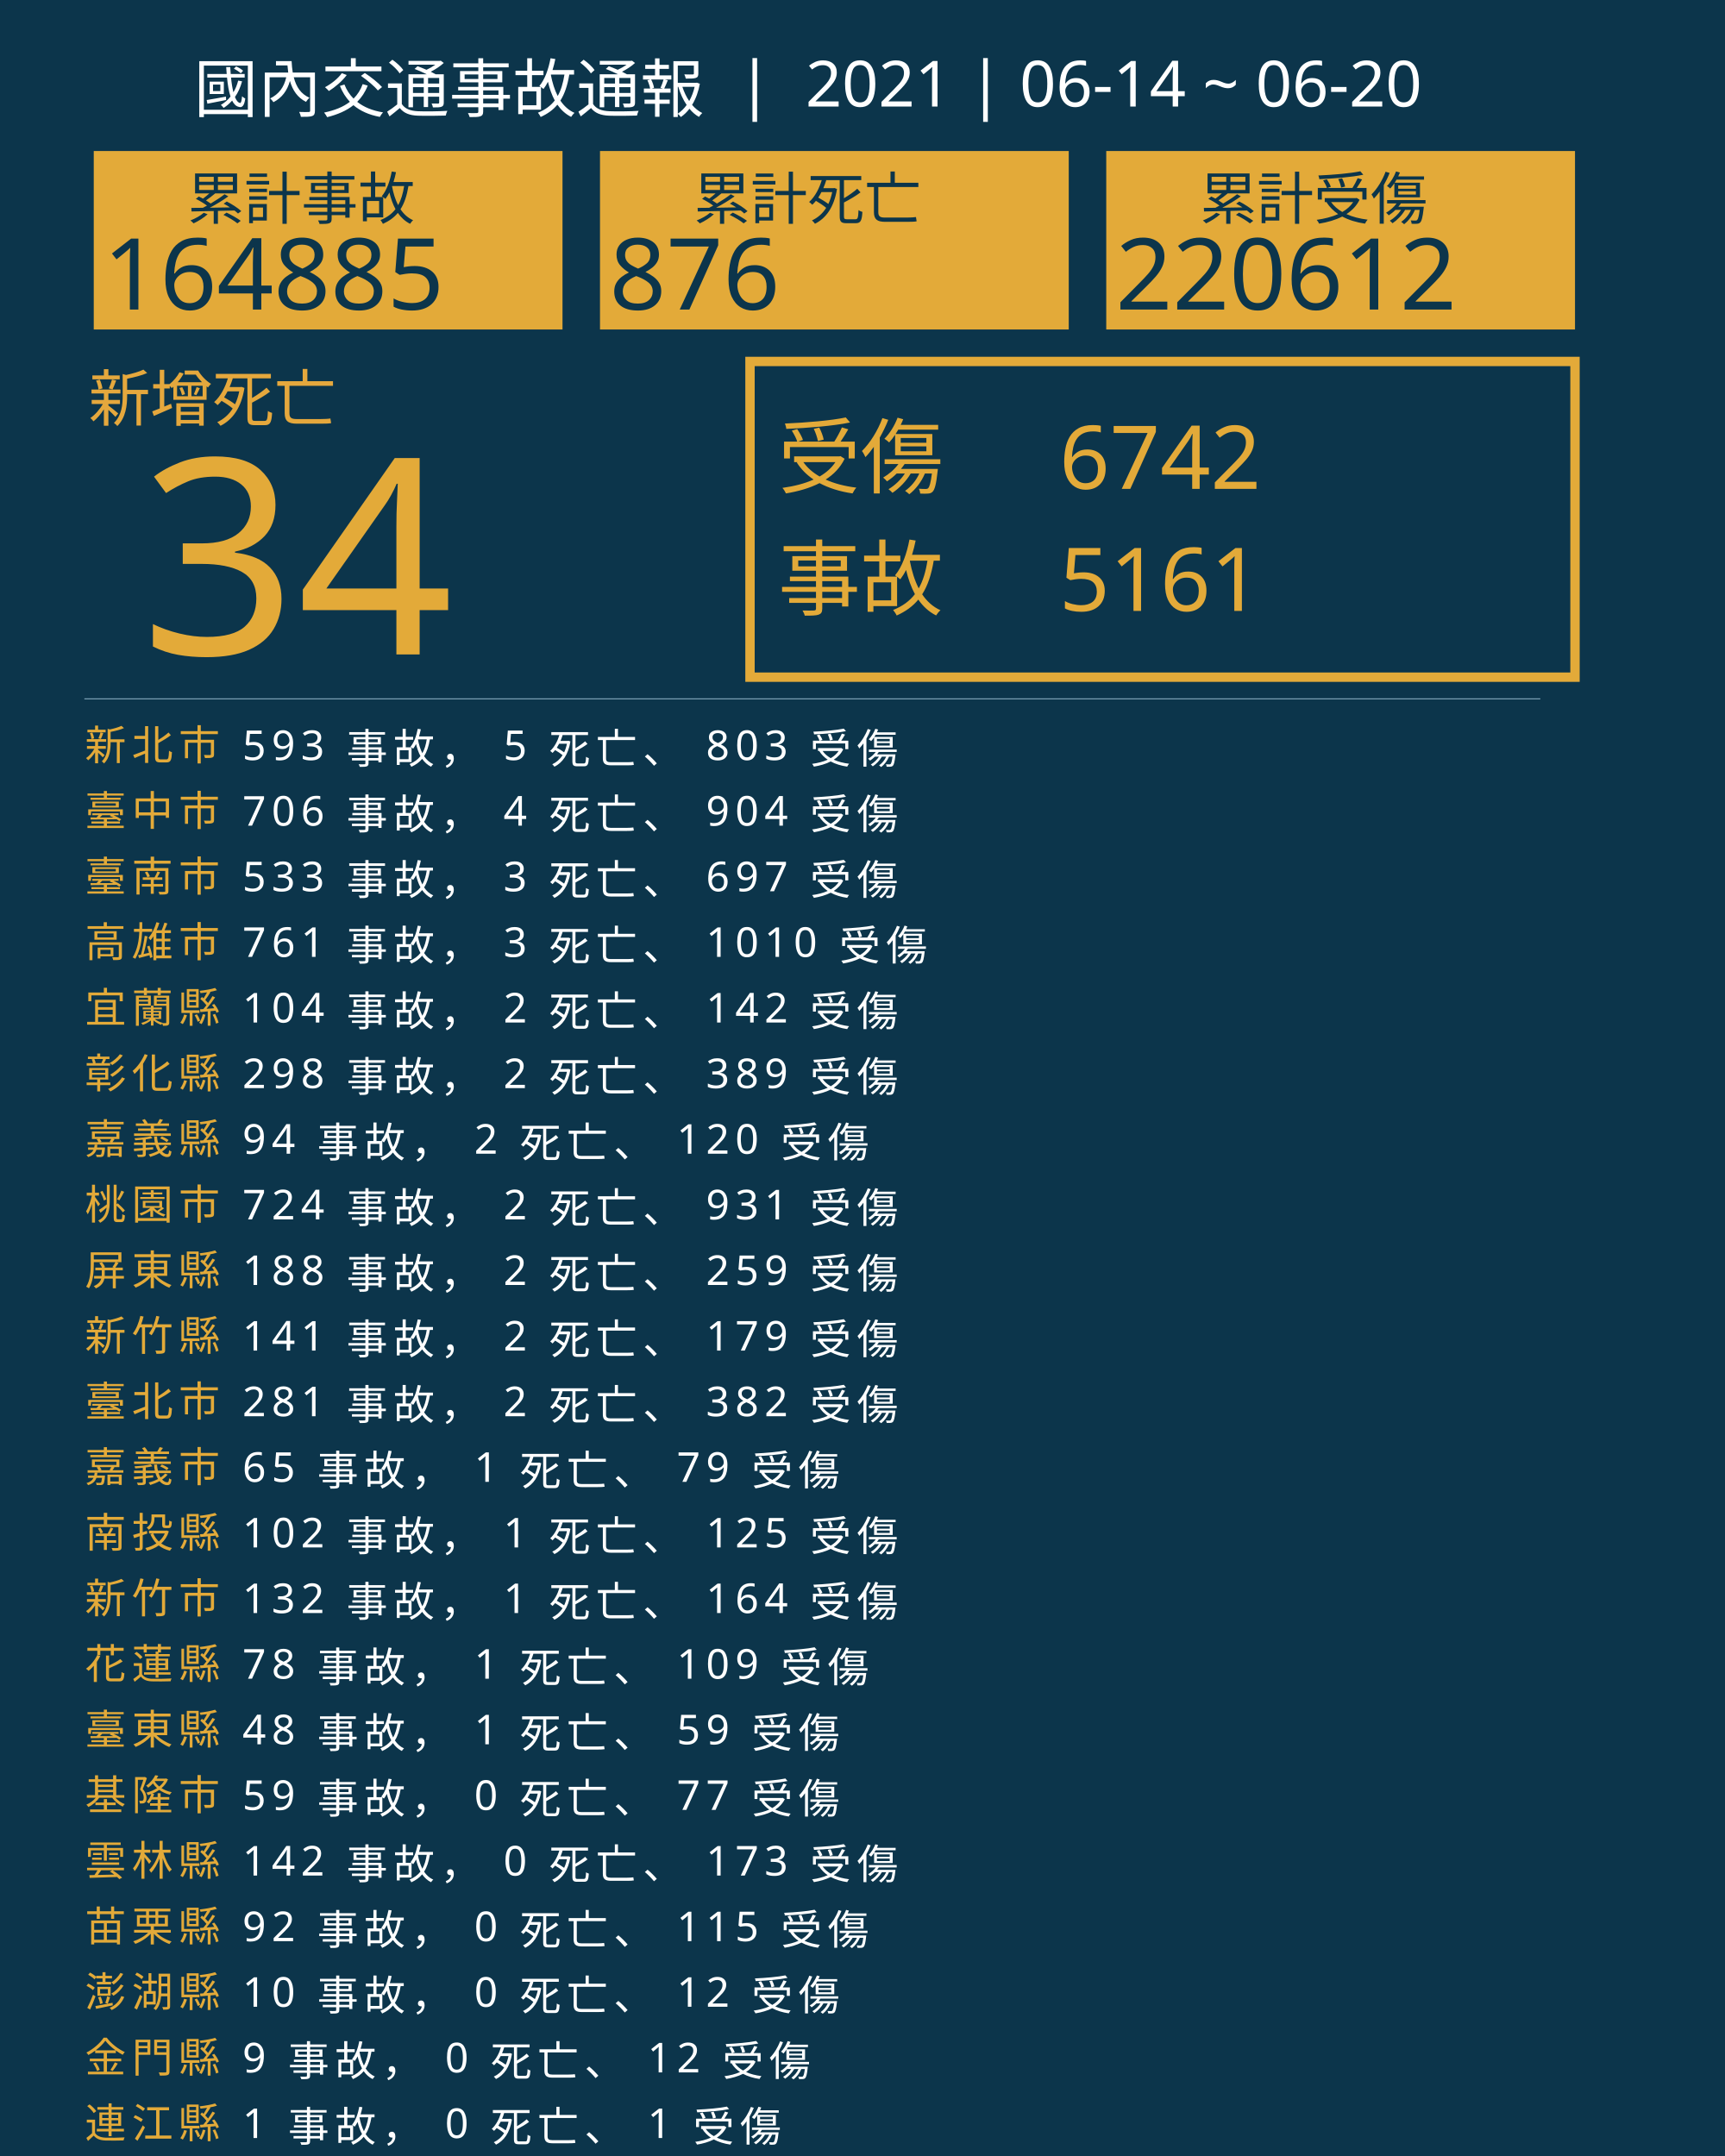
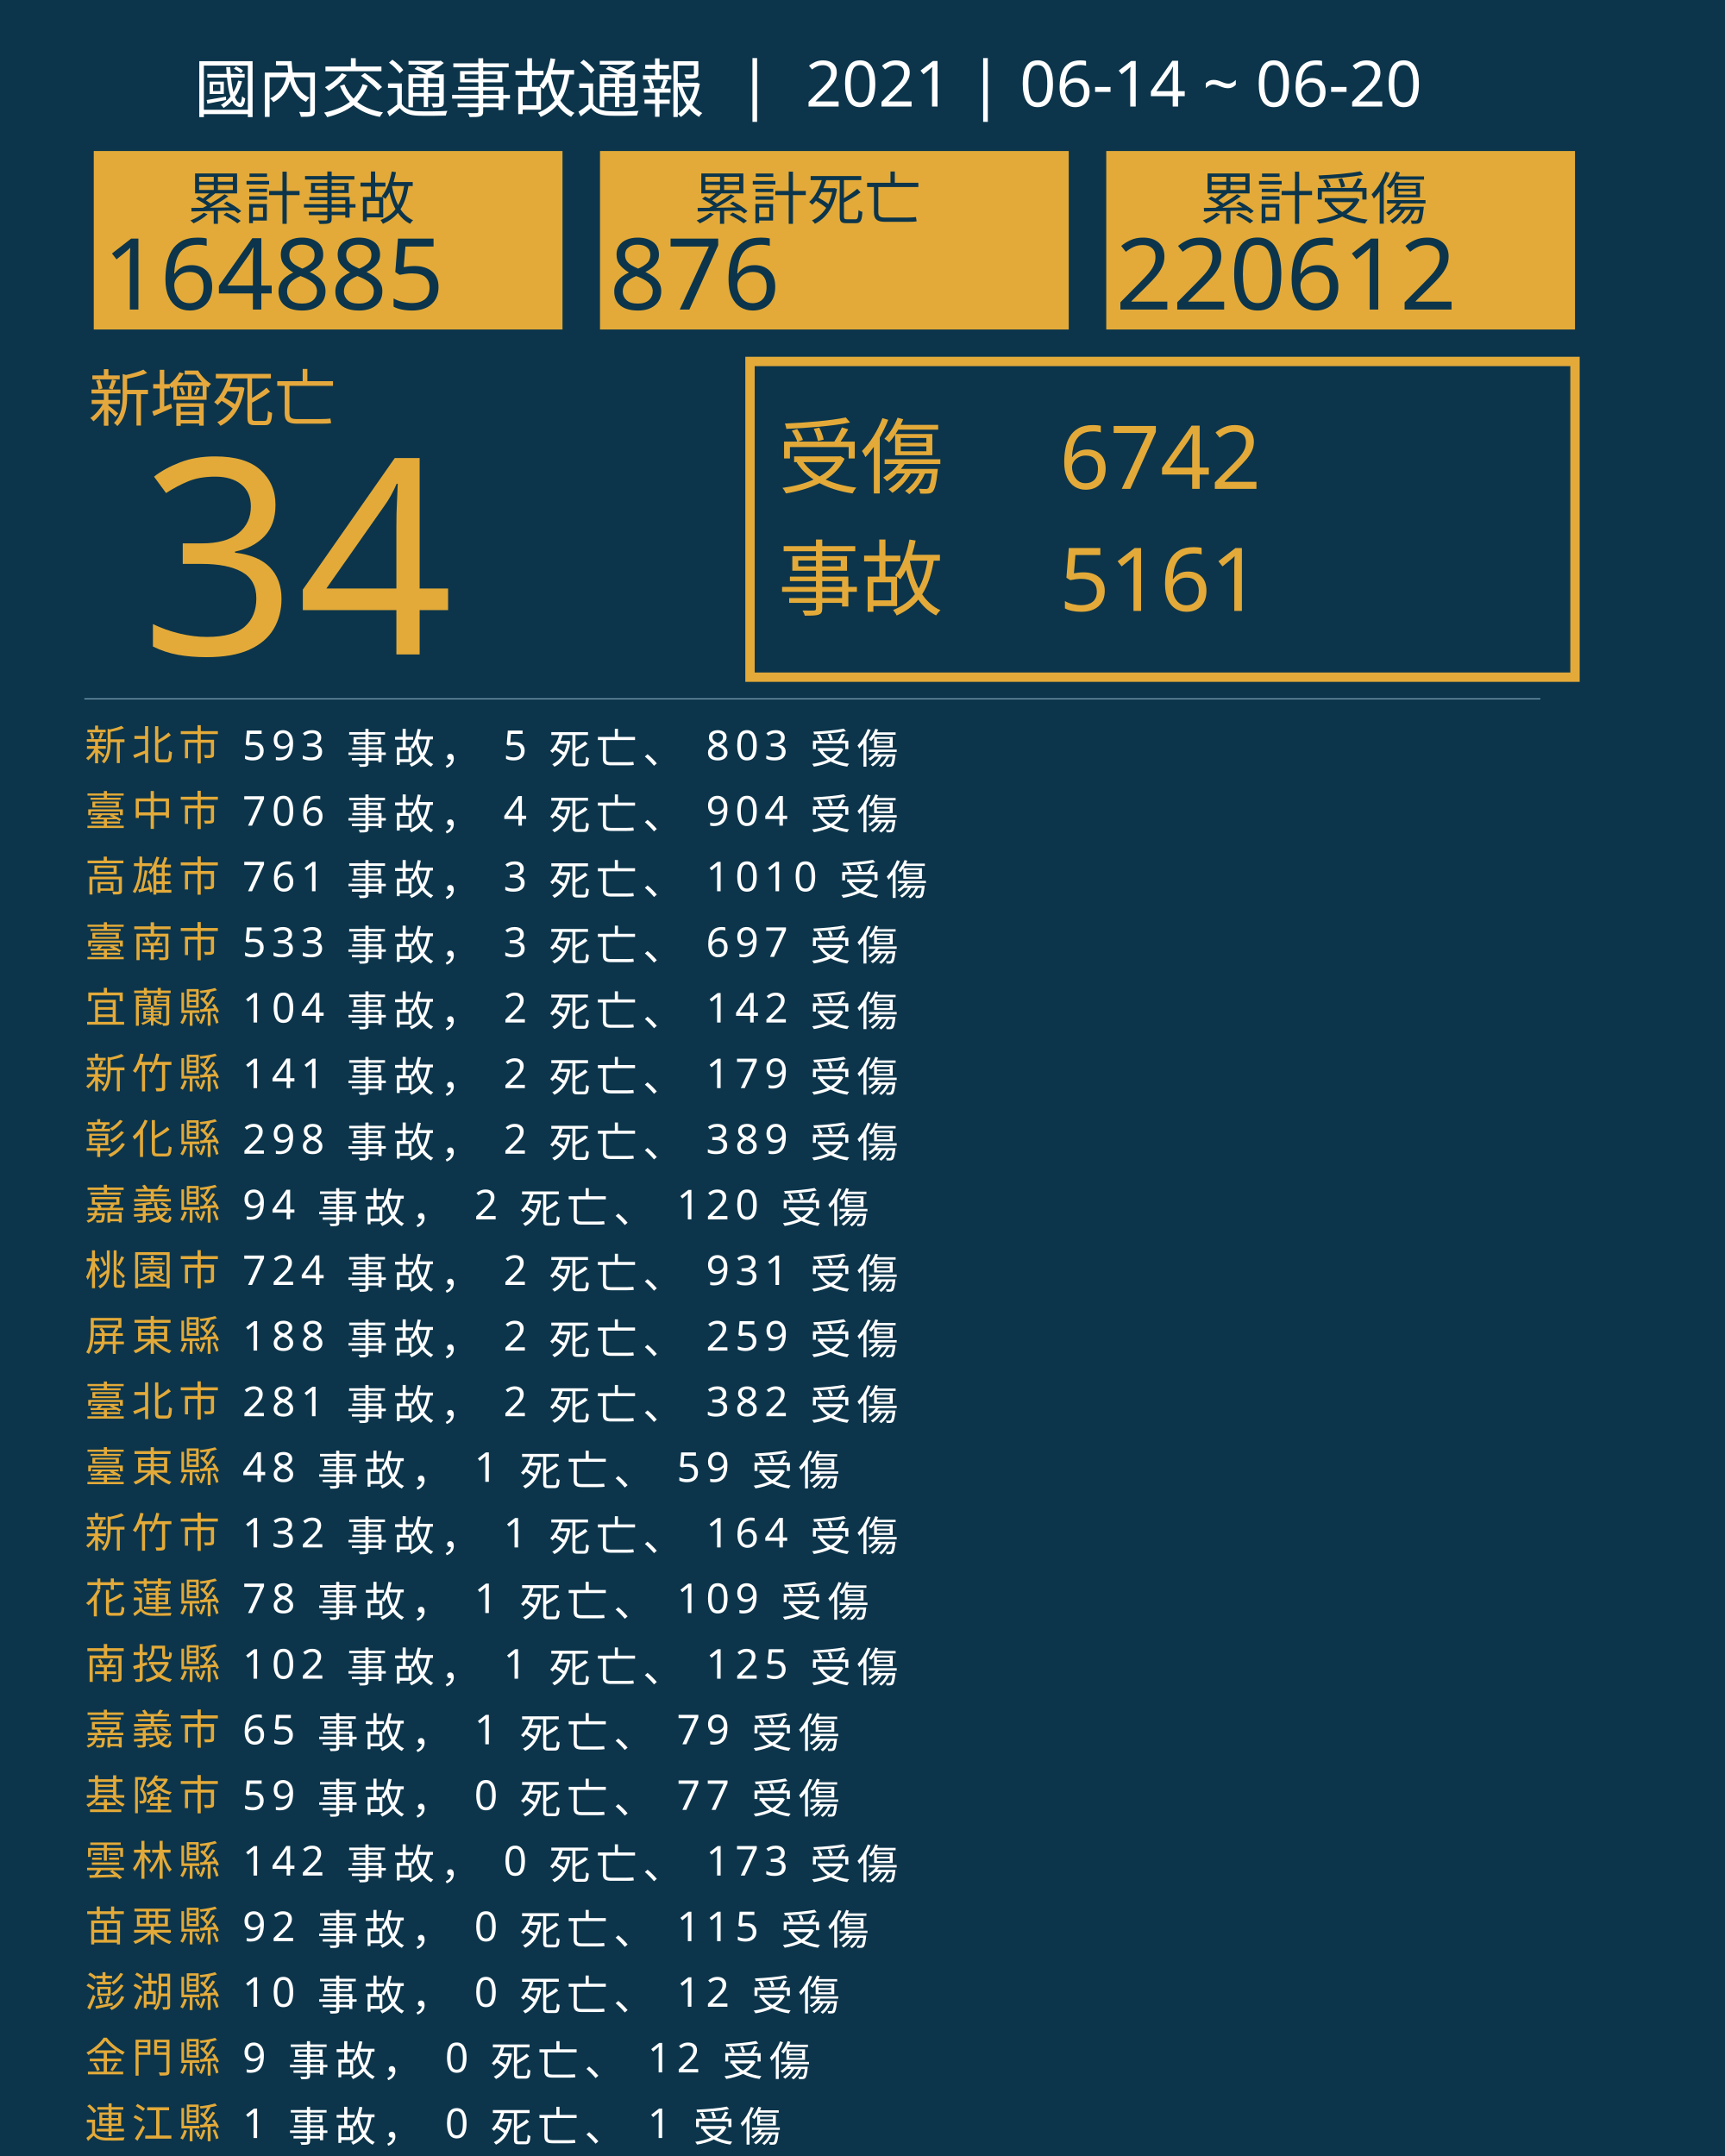
<svg xmlns="http://www.w3.org/2000/svg" version="1.1" id="圖層_1" x="0px" y="0px" viewBox="0 0 1840 2300" style="enable-background:new 0 0 1840 2300;" xml:space="preserve">
  <style type="text/css">
	.st0{fill:#0C354B;}
	.st1{fill:#E5A83D;}
	.st2{font-family:'NotoSansCJKtc-Bold-B5pc-H';}
	.st3{font-size:66px;}
	.st4{fill:#E3AA39;}
	.st5{font-family:'Arial-BoldMT';}
	.st6{font-size:291.776px;}
	.st7{fill:none;stroke:#E3AA39;stroke-miterlimit:10;stroke-width:10;}
	.st8{font-family:'NotoSansCJKtc-Light-B5pc-H';}
	.st9{font-size:88px;}
	.st10{font-family:'NotoSansCJKtc-Medium-B5pc-H';}
	.st11{font-size:94px;}
	.st12{fill:none;stroke:#8AAFC1;stroke-miterlimit:10;}
	.st13{font-size:60.649px;}
	.st14{font-size:106px;}
	.st15{fill:none;}
	.st16{font-size:44px;}
	.st17{letter-spacing:6;}
	.st18{fill:#FFFFFF;}
	.st19{letter-spacing:1;}
	.st20{font-size:68px;}
</style>
  <rect class="st0" width="1840" height="2300" />
  <text transform="matrix(1 0 0 1 94.5001 449.017)" class="st1 st2 st3">新增死亡</text>
  <g>
    <text transform="matrix(1 0 0 1 150 698.1412)" class="st4 st5 st6">34</text>
  </g>
  <g>
    <rect x="800" y="385.6" class="st7" width="880" height="336.8" />
    <g>
      <text transform="matrix(1 0 0 1 830 519.593)" class="st4 st8 st9">受傷</text>
      <text transform="matrix(1 0 0 1 1130 521.5084)" class="st4 st10 st11">6742</text>
      <text transform="matrix(1 0 0 1 1130 651.7274)" class="st4 st10 st11">5161</text>
      <text transform="matrix(1 0 0 1 830 649.4965)" class="st4 st8 st9">事故</text>
    </g>
  </g>
  <line class="st12" x1="90" y1="745.5" x2="1643" y2="745.5" />
  <g>
    <g>
      <rect x="100" y="161.1" class="st4" width="500" height="190.4" />
      <g>
        <text transform="matrix(1 0 0 1 200 233.9079)" class="st0 st10 st13">累計事故</text>
        <g>
          <text transform="matrix(1 0 0 1 110 330.2121)" class="st0 st5 st14">164885</text>
        </g>
      </g>
    </g>
    <g>
      <rect x="640" y="161.1" class="st4" width="500" height="190.4" />
      <g>
        <text transform="matrix(1 0 0 1 740 233.908)" class="st0 st10 st13">累計死亡</text>
        <g>
          <text transform="matrix(1 0 0 1 650 330.2122)" class="st0 st5 st14">876</text>
        </g>
      </g>
    </g>
    <g>
      <rect x="1180" y="161.1" class="st4" width="500" height="190.4" />
      <g>
        <text transform="matrix(1 0 0 1 1280 233.908)" class="st0 st10 st13">累計受傷</text>
        <g>
          <text transform="matrix(1 0 0 1 1190 330.2122)" class="st0 st5 st14">220612</text>
        </g>
      </g>
    </g>
  </g>
  <rect x="90.6" y="772.1" class="st15" width="1141.8" height="314.8" />
  <text transform="matrix(1 0 0 1 90.5591 810.7965)">
    <tspan x="0" y="0" class="st4 st10 st16 st17">新北市</tspan>
    <tspan x="150.6" y="0" class="st18 st10 st16 st17"> 593 事故， 5 死亡、 803 受傷</tspan>
    <tspan x="0" y="70" class="st4 st10 st16 st17">臺中市</tspan>
    <tspan x="150.6" y="70" class="st18 st10 st16 st17"> 706 事故， 4 死亡、 904 受傷</tspan>
-     <tspan x="0" y="140" class="st4 st10 st16 st17">臺南市</tspan>
-     <tspan x="150.6" y="140" class="st18 st10 st16 st17"> 533 事故， 3 死亡、 697 受傷</tspan>
-     <tspan x="0" y="210" class="st4 st10 st16 st17">高雄市</tspan>
-     <tspan x="150.6" y="210" class="st18 st10 st16 st17"> 761 事故， 3 死亡、 1010 受傷</tspan>
+     <tspan x="0" y="140" class="st4 st10 st16 st17">高雄市</tspan>
+     <tspan x="150.6" y="140" class="st18 st10 st16 st17"> 761 事故， 3 死亡、 1010 受傷</tspan>
+     <tspan x="0" y="210" class="st4 st10 st16 st17">臺南市</tspan>
+     <tspan x="150.6" y="210" class="st18 st10 st16 st17"> 533 事故， 3 死亡、 697 受傷</tspan>
    <tspan x="0" y="280" class="st4 st10 st16 st17">宜蘭縣</tspan>
    <tspan x="150.6" y="280" class="st18 st10 st16 st17"> 104 事故， 2 死亡、 142 受傷</tspan>
-     <tspan x="0" y="350" class="st4 st10 st16 st17">彰化縣</tspan>
-     <tspan x="150.6" y="350" class="st18 st10 st16 st17"> 298 事故， 2 死亡、 389 受傷</tspan>
-     <tspan x="0" y="420" class="st4 st10 st16 st17">嘉義縣</tspan>
-     <tspan x="150.6" y="420" class="st18 st10 st16 st17"> 94 事故， 2 死亡、 120 受傷</tspan>
-     <tspan x="0" y="490" class="st4 st10 st16 st17">桃園市</tspan>
-     <tspan x="150.6" y="490" class="st18 st10 st16 st17"> 724 事故， 2 死亡、 931 受傷</tspan>
-     <tspan x="0" y="560" class="st4 st10 st16 st17">屏東縣</tspan>
-     <tspan x="150.6" y="560" class="st18 st10 st16 st17"> 188 事故， 2 死亡、 259 受傷</tspan>
-     <tspan x="0" y="630" class="st4 st10 st16 st17">新竹縣</tspan>
-     <tspan x="150.6" y="630" class="st18 st10 st16 st17"> 141 事故， 2 死亡、 179 受傷</tspan>
+     <tspan x="0" y="350" class="st4 st10 st16 st17">新竹縣</tspan>
+     <tspan x="150.6" y="350" class="st18 st10 st16 st17"> 141 事故， 2 死亡、 179 受傷</tspan>
+     <tspan x="0" y="420" class="st4 st10 st16 st17">彰化縣</tspan>
+     <tspan x="150.6" y="420" class="st18 st10 st16 st17"> 298 事故， 2 死亡、 389 受傷</tspan>
+     <tspan x="0" y="490" class="st4 st10 st16 st17">嘉義縣</tspan>
+     <tspan x="150.6" y="490" class="st18 st10 st16 st17"> 94 事故， 2 死亡、 120 受傷</tspan>
+     <tspan x="0" y="560" class="st4 st10 st16 st17">桃園市</tspan>
+     <tspan x="150.6" y="560" class="st18 st10 st16 st17"> 724 事故， 2 死亡、 931 受傷</tspan>
+     <tspan x="0" y="630" class="st4 st10 st16 st17">屏東縣</tspan>
+     <tspan x="150.6" y="630" class="st18 st10 st16 st17"> 188 事故， 2 死亡、 259 受傷</tspan>
    <tspan x="0" y="700" class="st4 st10 st16 st17">臺北市</tspan>
    <tspan x="150.6" y="700" class="st18 st10 st16 st17"> 281 事故， 2 死亡、 382 受傷</tspan>
-     <tspan x="0" y="770" class="st4 st10 st16 st17">嘉義市</tspan>
-     <tspan x="150.6" y="770" class="st18 st10 st16 st17"> 65 事故， 1 死亡、 79 受傷</tspan>
-     <tspan x="0" y="840" class="st4 st10 st16 st17">南投縣</tspan>
-     <tspan x="150.6" y="840" class="st18 st10 st16 st17"> 102 事故， 1 死亡、 125 受傷</tspan>
-     <tspan x="0" y="910" class="st4 st10 st16 st17">新竹市</tspan>
-     <tspan x="150.6" y="910" class="st18 st10 st16 st17"> 132 事故， 1 死亡、 164 受傷</tspan>
-     <tspan x="0" y="980" class="st4 st10 st16 st17">花蓮縣</tspan>
-     <tspan x="150.6" y="980" class="st18 st10 st16 st17"> 78 事故， 1 死亡、 109 受傷</tspan>
-     <tspan x="0" y="1050" class="st4 st10 st16 st17">臺東縣</tspan>
-     <tspan x="150.6" y="1050" class="st18 st10 st16 st17"> 48 事故， 1 死亡、 59 受傷</tspan>
+     <tspan x="0" y="770" class="st4 st10 st16 st17">臺東縣</tspan>
+     <tspan x="150.6" y="770" class="st18 st10 st16 st17"> 48 事故， 1 死亡、 59 受傷</tspan>
+     <tspan x="0" y="840" class="st4 st10 st16 st17">新竹市</tspan>
+     <tspan x="150.6" y="840" class="st18 st10 st16 st17"> 132 事故， 1 死亡、 164 受傷</tspan>
+     <tspan x="0" y="910" class="st4 st10 st16 st17">花蓮縣</tspan>
+     <tspan x="150.6" y="910" class="st18 st10 st16 st17"> 78 事故， 1 死亡、 109 受傷</tspan>
+     <tspan x="0" y="980" class="st4 st10 st16 st17">南投縣</tspan>
+     <tspan x="150.6" y="980" class="st18 st10 st16 st17"> 102 事故， 1 死亡、 125 受傷</tspan>
+     <tspan x="0" y="1050" class="st4 st10 st16 st17">嘉義市</tspan>
+     <tspan x="150.6" y="1050" class="st18 st10 st16 st17"> 65 事故， 1 死亡、 79 受傷</tspan>
    <tspan x="0" y="1120" class="st4 st10 st16 st17">基隆市</tspan>
    <tspan x="150.6" y="1120" class="st18 st10 st16 st17"> 59 事故， 0 死亡、 77 受傷</tspan>
    <tspan x="0" y="1190" class="st4 st10 st16 st17">雲林縣</tspan>
    <tspan x="150.6" y="1190" class="st18 st10 st16 st17"> 142 事故， 0 死亡、 173 受傷</tspan>
    <tspan x="0" y="1260" class="st4 st10 st16 st17">苗栗縣</tspan>
    <tspan x="150.6" y="1260" class="st18 st10 st16 st17"> 92 事故， 0 死亡、 115 受傷</tspan>
    <tspan x="0" y="1330" class="st4 st10 st16 st17">澎湖縣</tspan>
    <tspan x="150.6" y="1330" class="st18 st10 st16 st17"> 10 事故， 0 死亡、 12 受傷</tspan>
    <tspan x="0" y="1400" class="st4 st10 st16 st17">金門縣</tspan>
    <tspan x="150.6" y="1400" class="st18 st10 st16 st17"> 9 事故， 0 死亡、 12 受傷</tspan>
    <tspan x="0" y="1470" class="st4 st10 st16 st17">連江縣</tspan>
    <tspan x="150.6" y="1470" class="st18 st10 st16 st17"> 1 事故， 0 死亡、 1 受傷</tspan>
  </text>
  <text transform="matrix(1 0 0 1 207 119.2712)" class="st18 st8 st20">國內交通事故通報  |  2021 | 06-14 ~ 06-20</text>
</svg>
